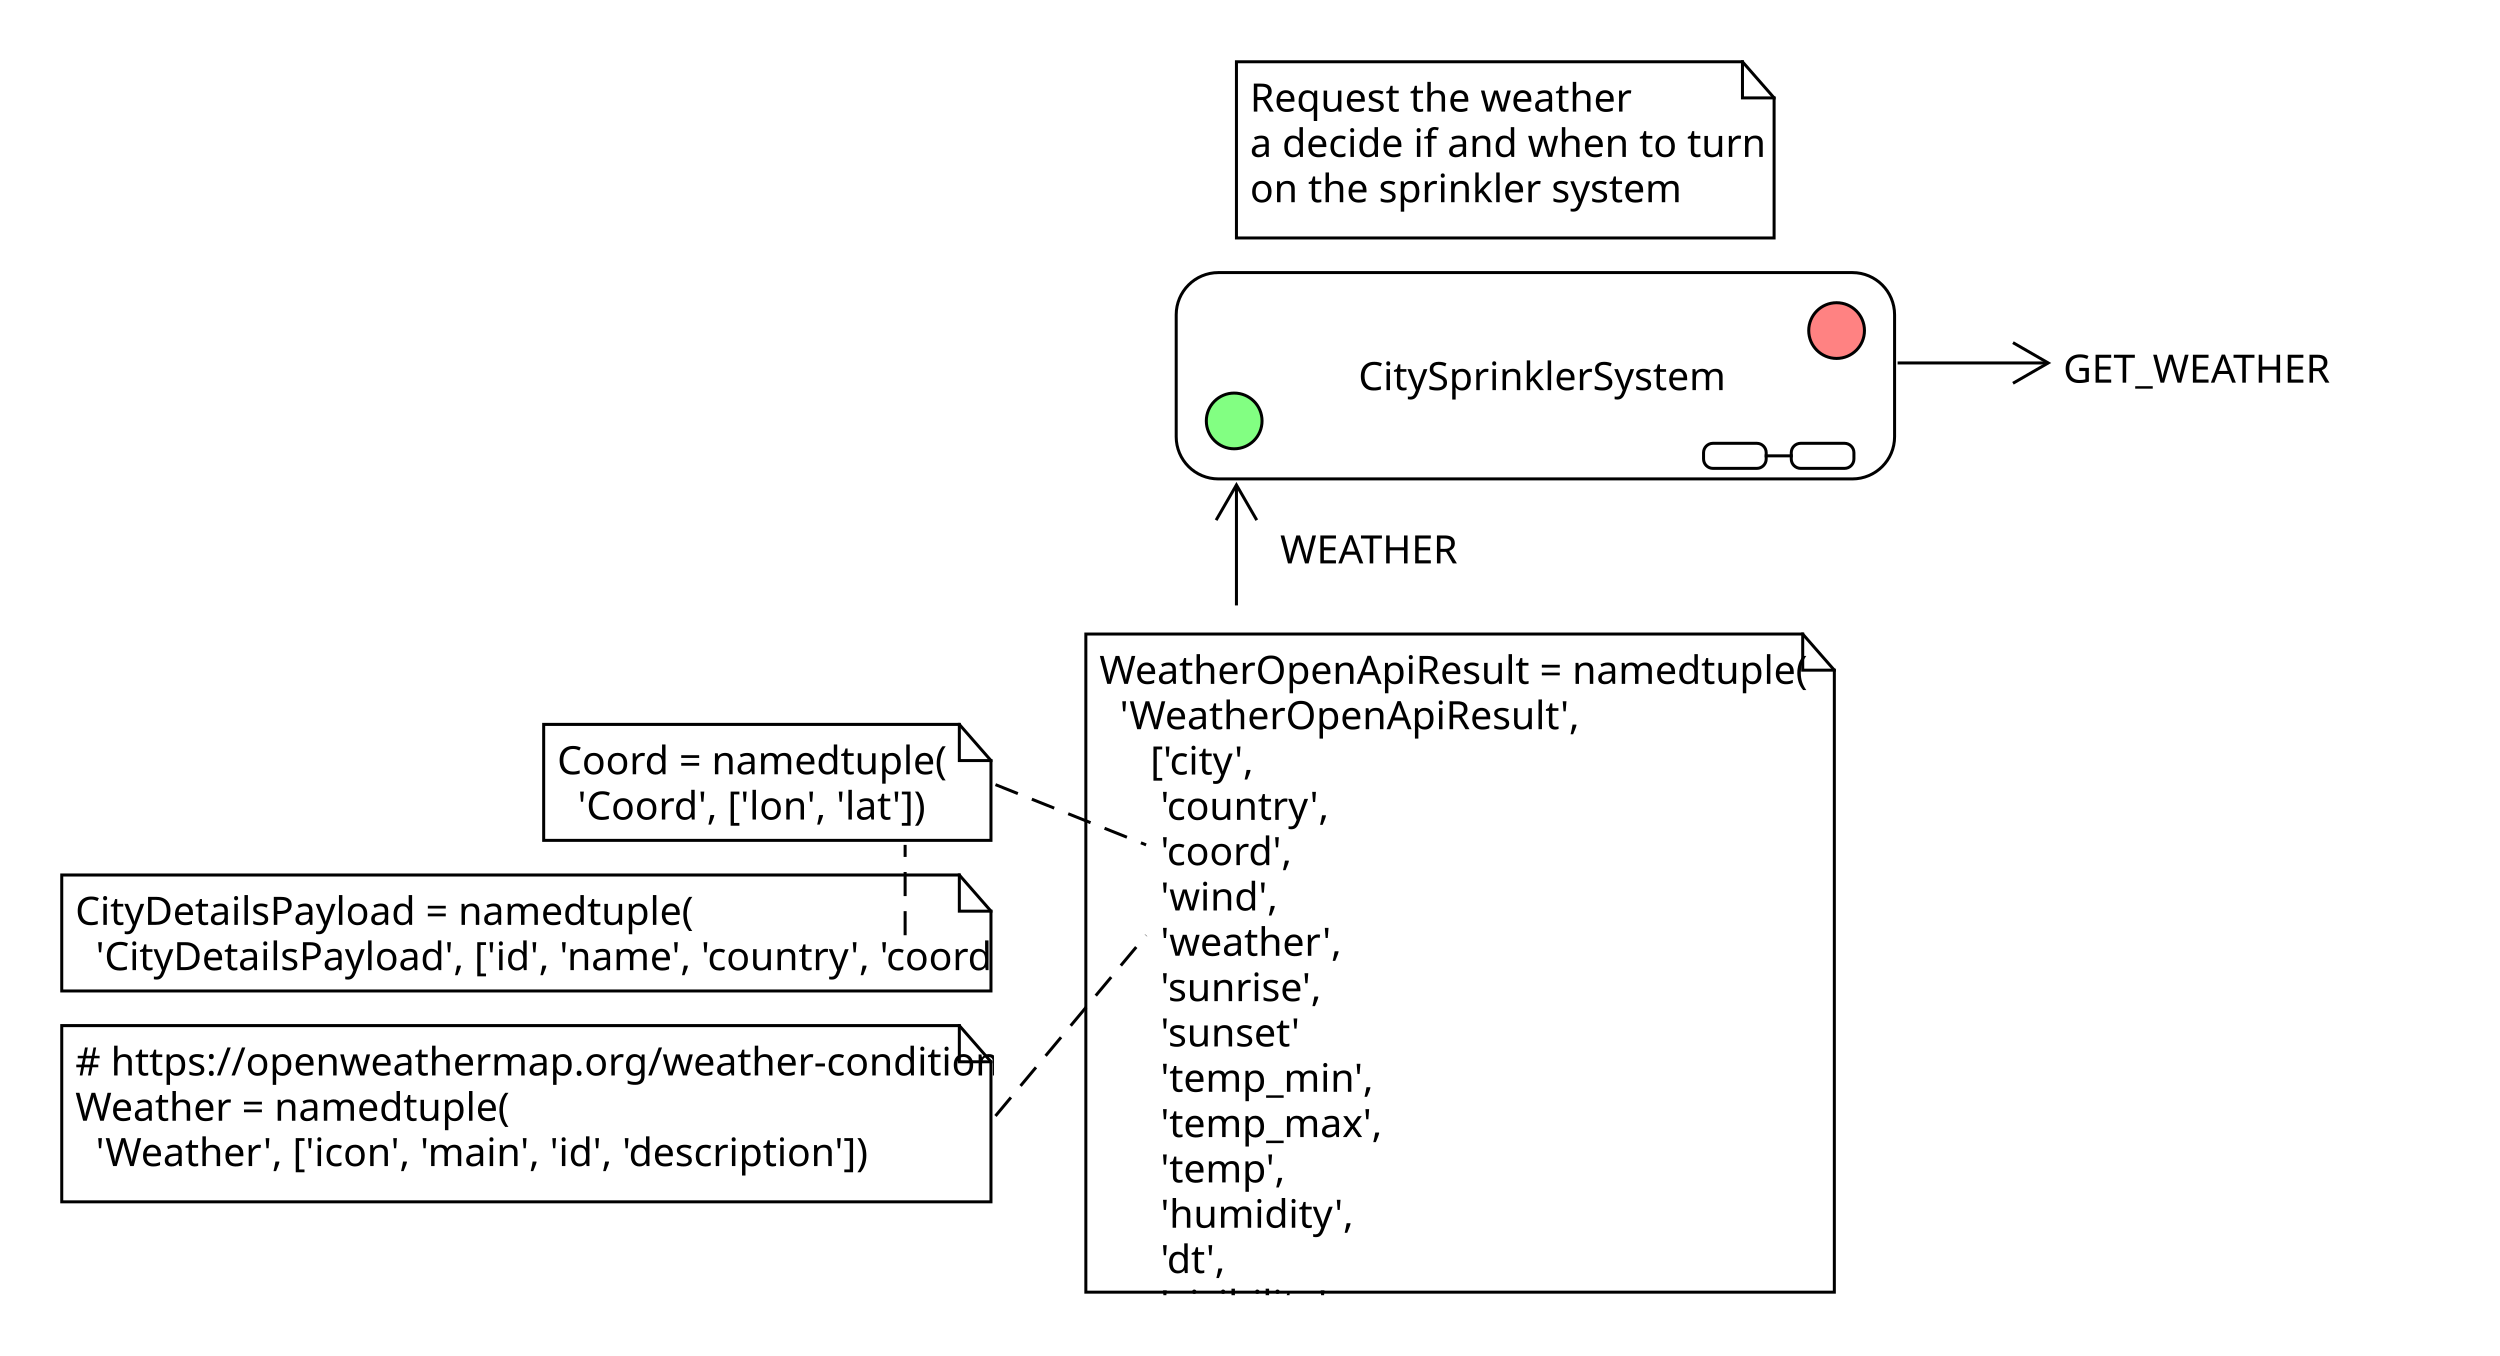
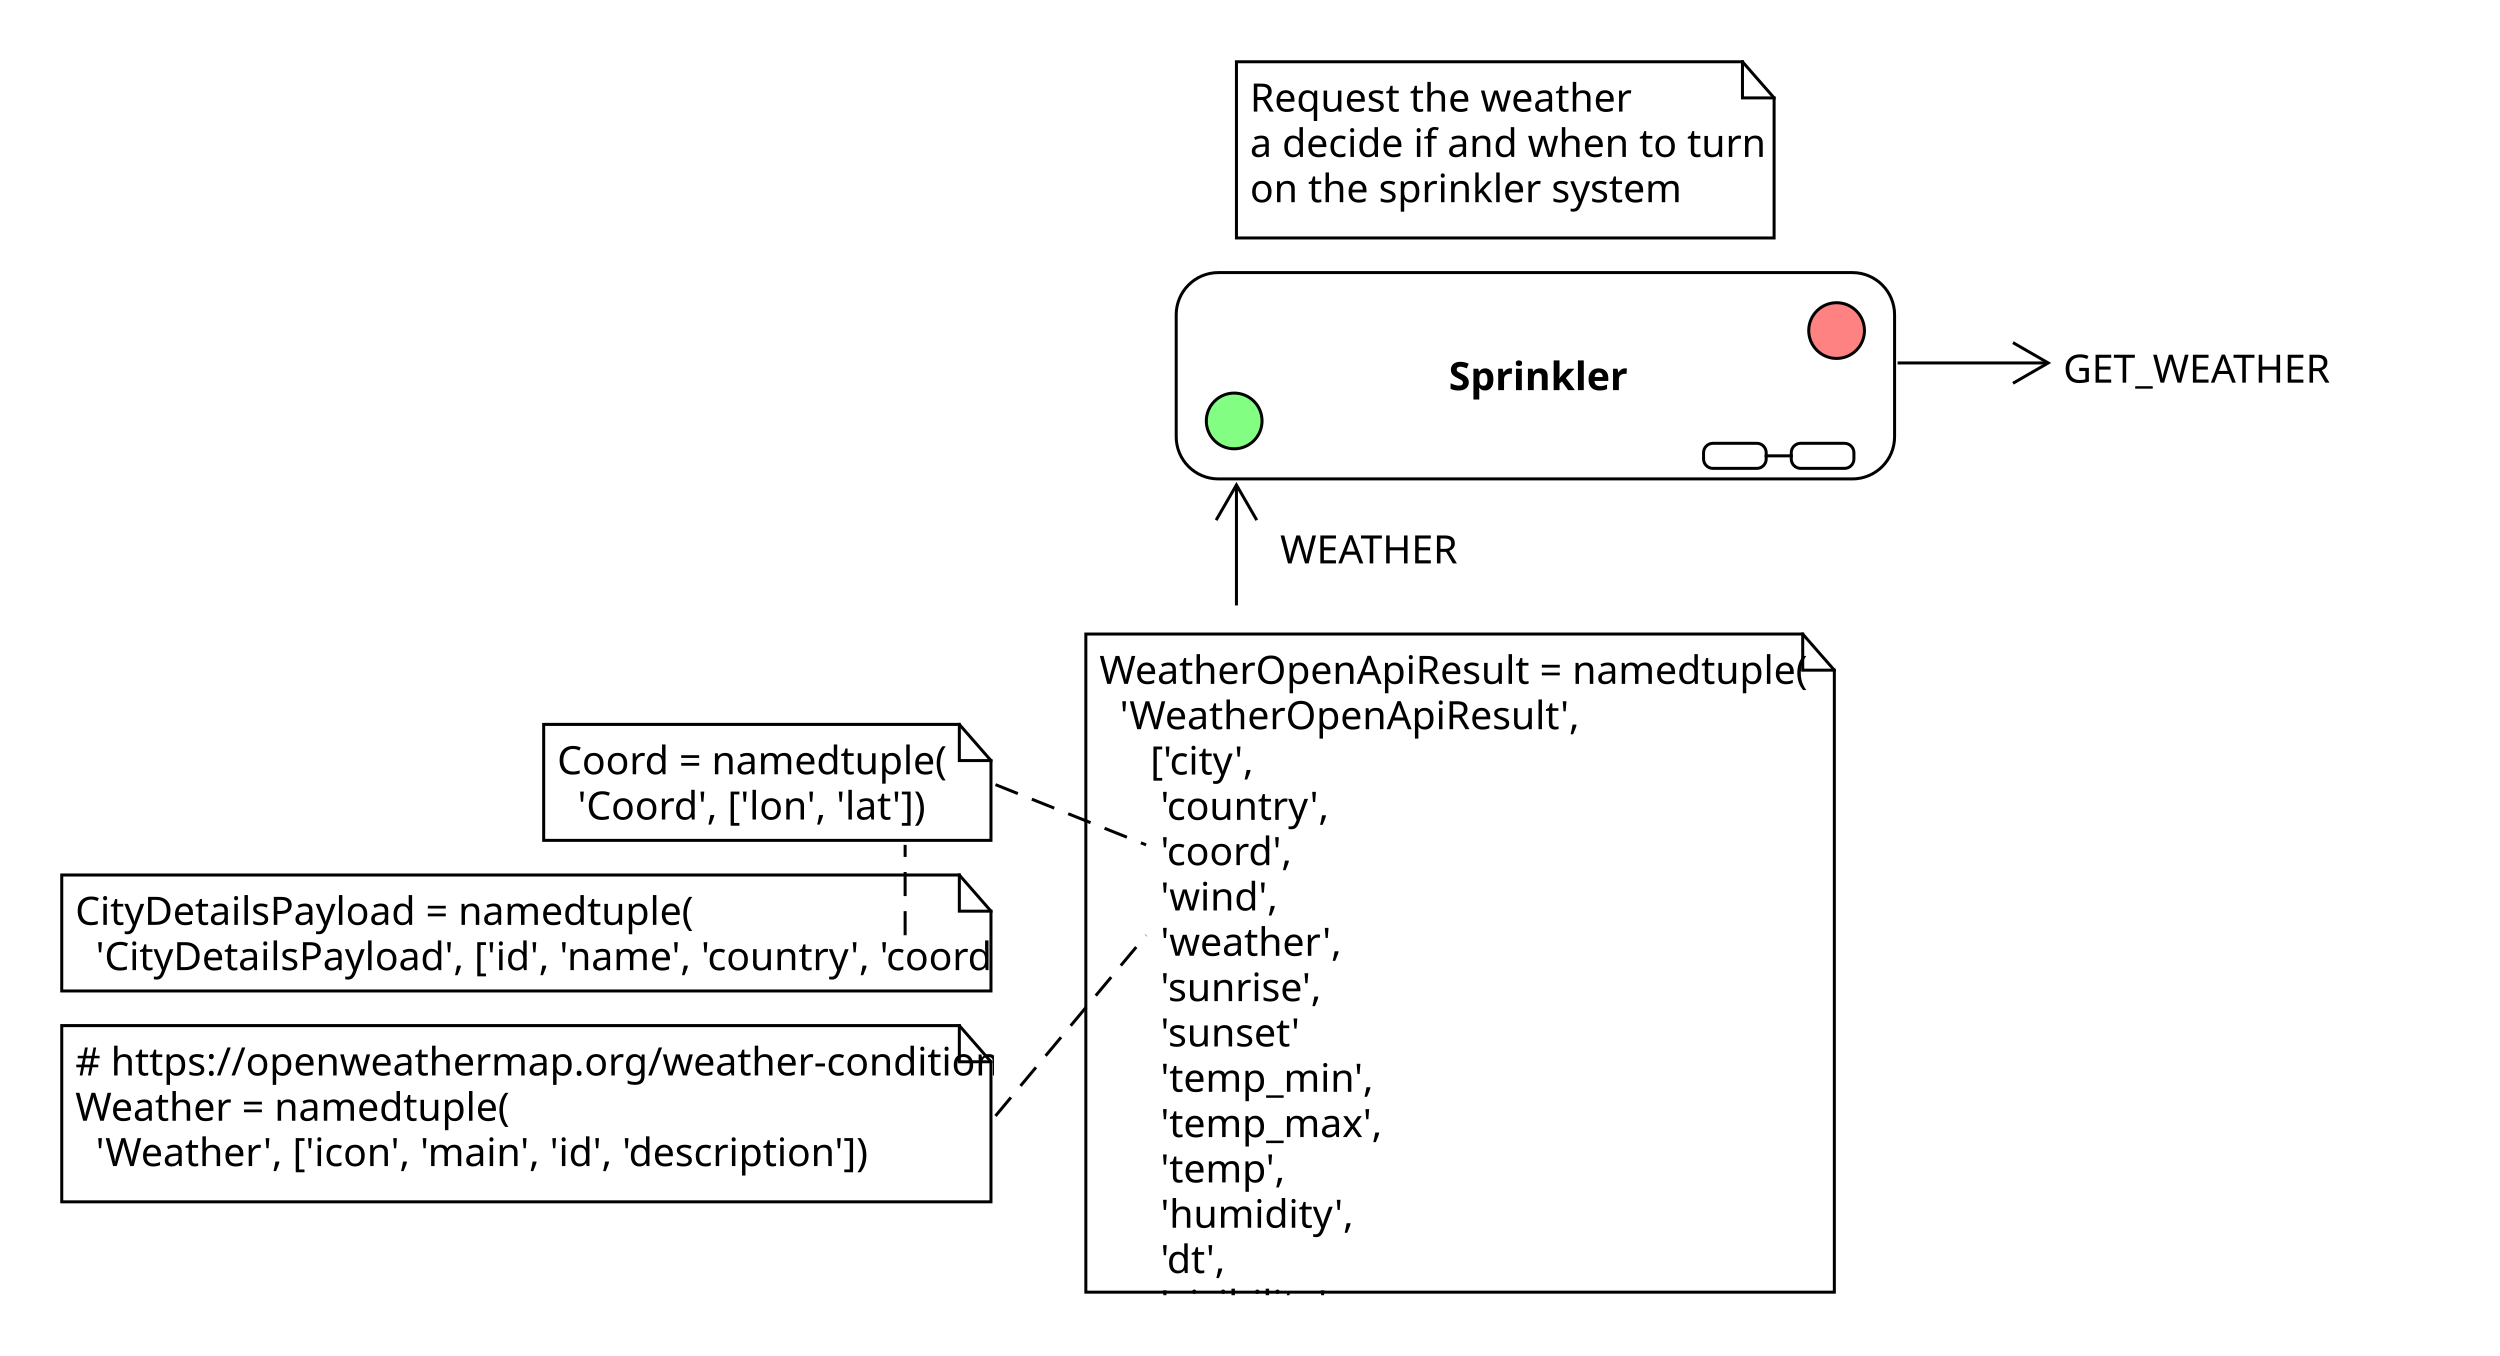
<svg xmlns="http://www.w3.org/2000/svg" fill-opacity="1" color-rendering="auto" color-interpolation="auto" text-rendering="auto" stroke="black" stroke-linecap="square" width="830" stroke-miterlimit="10" shape-rendering="auto" stroke-opacity="1" fill="black" stroke-dasharray="none" font-weight="normal" stroke-width="1" viewBox="190 60 830 450" height="450" font-family="'Dialog'" font-style="normal" stroke-linejoin="miter" font-size="12px" stroke-dashoffset="0" image-rendering="auto">
  <defs id="genericDefs" />
  <g>
    <defs id="defs1">
      <clipPath clipPathUnits="userSpaceOnUse" id="clipPath1">
        <path d="M0 0 L2147483647 0 L2147483647 2147483647 L0 2147483647 L0 0 Z" />
      </clipPath>
      <clipPath clipPathUnits="userSpaceOnUse" id="clipPath2">
        <path d="M0 0 L0 70 L240 70 L240 0 Z" />
      </clipPath>
      <clipPath clipPathUnits="userSpaceOnUse" id="clipPath3">
        <path d="M0 0 L0 90 L80 90 L80 0 Z" />
      </clipPath>
      <clipPath clipPathUnits="userSpaceOnUse" id="clipPath4">
        <path d="M0 0 L0 60 L310 60 L310 0 Z" />
      </clipPath>
      <clipPath clipPathUnits="userSpaceOnUse" id="clipPath5">
        <path d="M0 0 L0 50 L80 50 L80 0 Z" />
      </clipPath>
      <clipPath clipPathUnits="userSpaceOnUse" id="clipPath6">
        <path d="M0 0 L0 220 L250 220 L250 0 Z" />
      </clipPath>
      <clipPath clipPathUnits="userSpaceOnUse" id="clipPath7">
        <path d="M0 0 L0 60 L30 60 L30 0 Z" />
      </clipPath>
      <clipPath clipPathUnits="userSpaceOnUse" id="clipPath8">
        <path d="M0 0 L0 40 L150 40 L150 0 Z" />
      </clipPath>
      <clipPath clipPathUnits="userSpaceOnUse" id="clipPath9">
        <path d="M0 0 L0 40 L310 40 L310 0 Z" />
      </clipPath>
      <clipPath clipPathUnits="userSpaceOnUse" id="clipPath10">
        <path d="M0 0 L0 70 L30 70 L30 0 Z" />
      </clipPath>
      <clipPath clipPathUnits="userSpaceOnUse" id="clipPath11">
        <path d="M0 0 L0 60 L180 60 L180 0 Z" />
      </clipPath>
      <clipPath clipPathUnits="userSpaceOnUse" id="clipPath12">
        <path d="M0 0 L0 30 L130 30 L130 0 Z" />
      </clipPath>
      <clipPath clipPathUnits="userSpaceOnUse" id="clipPath13">
        <path d="M0 0 L0 30 L80 30 L80 0 Z" />
      </clipPath>
      <clipPath clipPathUnits="userSpaceOnUse" id="clipPath14">
        <path d="M0 0 L0 20 L20 20 L20 0 Z" />
      </clipPath>
    </defs>
    <g fill="rgb(255,255,255)" fill-opacity="0" transform="translate(580,150)" stroke-opacity="0" stroke="rgb(255,255,255)">
      <rect x="0.5" y="0.5" clip-path="url(#clipPath2)" width="238.5" rx="14" ry="14" height="68.5" stroke="none" />
    </g>
    <g transform="translate(580,150)">
      <rect x="0.5" y="0.5" clip-path="url(#clipPath2)" fill="none" width="238.5" rx="14" ry="14" height="68.5" />
-       <text x="61" font-size="13px" y="39.523" clip-path="url(#clipPath2)" font-family="sans-serif" stroke="none" xml:space="preserve">CitySprinklerSystem</text>
+       <text x="91" font-size="13px" y="39.523" clip-path="url(#clipPath2)" font-family="sans-serif" stroke="none" font-weight="bold" xml:space="preserve">Sprinkler</text>
    </g>
    <g font-size="13px" transform="translate(580,150)" fill-opacity="0" fill="rgb(255,255,255)" font-family="sans-serif" stroke="rgb(255,255,255)" stroke-opacity="0">
      <rect x="204.7" y="57.18" clip-path="url(#clipPath2)" width="20.8" rx="3.12" ry="3.12" height="8.32" stroke="none" />
    </g>
    <g font-family="sans-serif" font-size="13px" transform="translate(580,150)">
      <rect x="204.7" y="57.18" clip-path="url(#clipPath2)" fill="none" width="20.8" rx="3.12" ry="3.12" height="8.32" />
    </g>
    <g font-size="13px" transform="translate(580,150)" fill-opacity="0" fill="rgb(255,255,255)" font-family="sans-serif" stroke="rgb(255,255,255)" stroke-opacity="0">
      <rect x="175.58" y="57.18" clip-path="url(#clipPath2)" width="20.8" rx="3.12" ry="3.12" height="8.32" stroke="none" />
    </g>
    <g font-family="sans-serif" font-size="13px" transform="translate(580,150)">
      <rect x="175.58" y="57.18" clip-path="url(#clipPath2)" fill="none" width="20.8" rx="3.12" ry="3.12" height="8.32" />
      <path fill="none" d="M196.38 61.34 L204.7 61.34" clip-path="url(#clipPath2)" />
    </g>
    <g stroke-dasharray="8,5" stroke-miterlimit="5" transform="translate(510,360)" stroke-linecap="butt">
      <path fill="none" d="M10.5 70.5 L60.5 10.5" clip-path="url(#clipPath3)" />
    </g>
    <g fill="rgb(255,255,255)" fill-opacity="0" transform="translate(210,400)" stroke-opacity="0" stroke="rgb(255,255,255)">
      <path d="M0.5 0.5 L298.5 0.5 L309 12.5 L309 59 L0.5 59 Z" stroke="none" clip-path="url(#clipPath4)" />
    </g>
    <g transform="translate(210,400)">
      <path fill="none" d="M0.5 0.5 L298.5 0.5 L309 12.5 L309 59 L0.5 59 Z" clip-path="url(#clipPath4)" />
      <path fill="none" d="M298.5 0.5 L298.5 12.5 L309 12.5" clip-path="url(#clipPath4)" />
      <text x="5" font-size="13px" y="17.047" clip-path="url(#clipPath4)" font-family="sans-serif" stroke="none" xml:space="preserve"># https://openweathermap.org/weather-conditions</text>
      <text x="5" font-size="13px" y="32.094" clip-path="url(#clipPath4)" font-family="sans-serif" stroke="none" xml:space="preserve">Weather = namedtuple(</text>
      <text x="5" font-size="13px" y="47.141" clip-path="url(#clipPath4)" font-family="sans-serif" stroke="none" xml:space="preserve">  'Weather', ['icon', 'main', 'id', 'description'])</text>
    </g>
    <g stroke-dasharray="8,5" stroke-miterlimit="5" transform="translate(510,310)" stroke-linecap="butt">
      <path fill="none" d="M10.5 10.5 L60.5 30.5" clip-path="url(#clipPath5)" />
    </g>
    <g fill="rgb(255,255,255)" fill-opacity="0" transform="translate(550,270)" stroke-opacity="0" stroke="rgb(255,255,255)">
      <path d="M0.5 0.5 L238.5 0.5 L249 12.5 L249 219 L0.5 219 Z" stroke="none" clip-path="url(#clipPath6)" />
    </g>
    <g transform="translate(550,270)">
      <path fill="none" d="M0.5 0.5 L238.5 0.5 L249 12.5 L249 219 L0.5 219 Z" clip-path="url(#clipPath6)" />
      <path fill="none" d="M238.5 0.5 L238.5 12.5 L249 12.5" clip-path="url(#clipPath6)" />
      <text x="5" font-size="13px" y="17.047" clip-path="url(#clipPath6)" font-family="sans-serif" stroke="none" xml:space="preserve">WeatherOpenApiResult = namedtuple(</text>
      <text x="5" font-size="13px" y="32.094" clip-path="url(#clipPath6)" font-family="sans-serif" stroke="none" xml:space="preserve">  'WeatherOpenApiResult', </text>
      <text x="5" font-size="13px" y="47.141" clip-path="url(#clipPath6)" font-family="sans-serif" stroke="none" xml:space="preserve">     ['city', </text>
      <text x="5" font-size="13px" y="62.188" clip-path="url(#clipPath6)" font-family="sans-serif" stroke="none" xml:space="preserve">      'country', </text>
      <text x="5" font-size="13px" y="77.234" clip-path="url(#clipPath6)" font-family="sans-serif" stroke="none" xml:space="preserve">      'coord', </text>
      <text x="5" font-size="13px" y="92.281" clip-path="url(#clipPath6)" font-family="sans-serif" stroke="none" xml:space="preserve">      'wind', </text>
      <text x="5" font-size="13px" y="107.328" clip-path="url(#clipPath6)" font-family="sans-serif" stroke="none" xml:space="preserve">      'weather',</text>
      <text x="5" font-size="13px" y="122.375" clip-path="url(#clipPath6)" font-family="sans-serif" stroke="none" xml:space="preserve">      'sunrise',</text>
      <text x="5" font-size="13px" y="137.422" clip-path="url(#clipPath6)" font-family="sans-serif" stroke="none" xml:space="preserve">      'sunset'</text>
      <text x="5" font-size="13px" y="152.469" clip-path="url(#clipPath6)" font-family="sans-serif" stroke="none" xml:space="preserve">      'temp_min',</text>
      <text x="5" font-size="13px" y="167.516" clip-path="url(#clipPath6)" font-family="sans-serif" stroke="none" xml:space="preserve">      'temp_max',</text>
      <text x="5" font-size="13px" y="182.562" clip-path="url(#clipPath6)" font-family="sans-serif" stroke="none" xml:space="preserve">      'temp',</text>
      <text x="5" font-size="13px" y="197.609" clip-path="url(#clipPath6)" font-family="sans-serif" stroke="none" xml:space="preserve">      'humidity',</text>
      <text x="5" font-size="13px" y="212.656" clip-path="url(#clipPath6)" font-family="sans-serif" stroke="none" xml:space="preserve">      'dt',</text>
      <text x="5" font-size="13px" y="227.703" clip-path="url(#clipPath6)" font-family="sans-serif" stroke="none" xml:space="preserve">      'visibility',</text>
      <text x="5" font-size="13px" y="242.75" clip-path="url(#clipPath6)" font-family="sans-serif" stroke="none" xml:space="preserve">      'timezone'])</text>
    </g>
    <g stroke-dasharray="8,5" stroke-miterlimit="5" transform="translate(480,330)" stroke-linecap="butt">
      <path fill="none" d="M10.5 40.5 L10.5 10.5" clip-path="url(#clipPath7)" />
    </g>
    <g fill="rgb(255,255,255)" fill-opacity="0" transform="translate(370,300)" stroke-opacity="0" stroke="rgb(255,255,255)">
      <path d="M0.5 0.5 L138.5 0.5 L149 12.5 L149 39 L0.5 39 Z" stroke="none" clip-path="url(#clipPath8)" />
    </g>
    <g transform="translate(370,300)">
      <path fill="none" d="M0.5 0.5 L138.5 0.5 L149 12.5 L149 39 L0.5 39 Z" clip-path="url(#clipPath8)" />
      <path fill="none" d="M138.5 0.5 L138.5 12.5 L149 12.5" clip-path="url(#clipPath8)" />
      <text x="5" font-size="13px" y="17.047" clip-path="url(#clipPath8)" font-family="sans-serif" stroke="none" xml:space="preserve">Coord = namedtuple(</text>
      <text x="5" font-size="13px" y="32.094" clip-path="url(#clipPath8)" font-family="sans-serif" stroke="none" xml:space="preserve">  'Coord', ['lon', 'lat'])</text>
    </g>
    <g fill="rgb(255,255,255)" fill-opacity="0" transform="translate(210,350)" stroke-opacity="0" stroke="rgb(255,255,255)">
      <path d="M0.5 0.5 L298.5 0.5 L309 12.5 L309 39 L0.5 39 Z" stroke="none" clip-path="url(#clipPath9)" />
    </g>
    <g transform="translate(210,350)">
      <path fill="none" d="M0.5 0.5 L298.5 0.5 L309 12.5 L309 39 L0.5 39 Z" clip-path="url(#clipPath9)" />
      <path fill="none" d="M298.5 0.5 L298.5 12.5 L309 12.5" clip-path="url(#clipPath9)" />
      <text x="5" font-size="13px" y="17.047" clip-path="url(#clipPath9)" font-family="sans-serif" stroke="none" xml:space="preserve">CityDetailsPayload = namedtuple(</text>
      <text x="5" font-size="13px" y="32.094" clip-path="url(#clipPath9)" font-family="sans-serif" stroke="none" xml:space="preserve">  'CityDetailsPayload', ['id', 'name', 'country', 'coord'])</text>
    </g>
    <g transform="translate(590,210)">
      <path fill="none" d="M10.5 50.5 L10.5 11.5" clip-path="url(#clipPath10)" />
      <path fill="none" d="M17 22.258 L10.5 11 L4 22.258" clip-path="url(#clipPath10)" />
    </g>
    <g fill="rgb(255,255,255)" fill-opacity="0" transform="translate(600,80)" stroke-opacity="0" stroke="rgb(255,255,255)">
      <path d="M0.5 0.5 L168.5 0.5 L179 12.5 L179 59 L0.5 59 Z" stroke="none" clip-path="url(#clipPath11)" />
    </g>
    <g transform="translate(600,80)">
      <path fill="none" d="M0.5 0.5 L168.5 0.5 L179 12.5 L179 59 L0.5 59 Z" clip-path="url(#clipPath11)" />
      <path fill="none" d="M168.5 0.5 L168.5 12.5 L179 12.5" clip-path="url(#clipPath11)" />
      <text x="5" font-size="13px" y="17.047" clip-path="url(#clipPath11)" font-family="sans-serif" stroke="none" xml:space="preserve">Request the weather</text>
      <text x="5" font-size="13px" y="32.094" clip-path="url(#clipPath11)" font-family="sans-serif" stroke="none" xml:space="preserve">a decide if and when to turn</text>
      <text x="5" font-size="13px" y="47.141" clip-path="url(#clipPath11)" font-family="sans-serif" stroke="none" xml:space="preserve">on the sprinkler system</text>
    </g>
    <g font-family="sans-serif" font-size="13px" transform="translate(870,170)">
      <text x="5" xml:space="preserve" y="17.047" clip-path="url(#clipPath12)" stroke="none">GET_WEATHER</text>
    </g>
    <g transform="translate(810,170)">
      <path fill="none" d="M10.5 10.5 L59.5 10.5" clip-path="url(#clipPath13)" />
      <path fill="none" d="M48.742 17 L60 10.5 L48.742 4" clip-path="url(#clipPath13)" />
    </g>
    <g font-family="sans-serif" font-size="13px" transform="translate(610,230)">
      <text x="5" xml:space="preserve" y="17.047" clip-path="url(#clipPath12)" stroke="none">WEATHER</text>
    </g>
    <g fill="rgb(0,255,0)" fill-opacity="0.49" transform="translate(590,190)" stroke-opacity="0.49" stroke="rgb(0,255,0)">
      <circle r="9.25" clip-path="url(#clipPath14)" cx="9.75" cy="9.75" stroke="none" />
    </g>
    <g transform="translate(590,190)">
      <circle fill="none" r="9.25" clip-path="url(#clipPath14)" cx="9.75" cy="9.75" />
    </g>
    <g fill="rgb(255,0,0)" fill-opacity="0.49" transform="translate(790,160)" stroke-opacity="0.49" stroke="rgb(255,0,0)">
      <circle r="9.25" clip-path="url(#clipPath14)" cx="9.75" cy="9.75" stroke="none" />
    </g>
    <g transform="translate(790,160)">
      <circle fill="none" r="9.25" clip-path="url(#clipPath14)" cx="9.75" cy="9.75" />
    </g>
  </g>
</svg>
